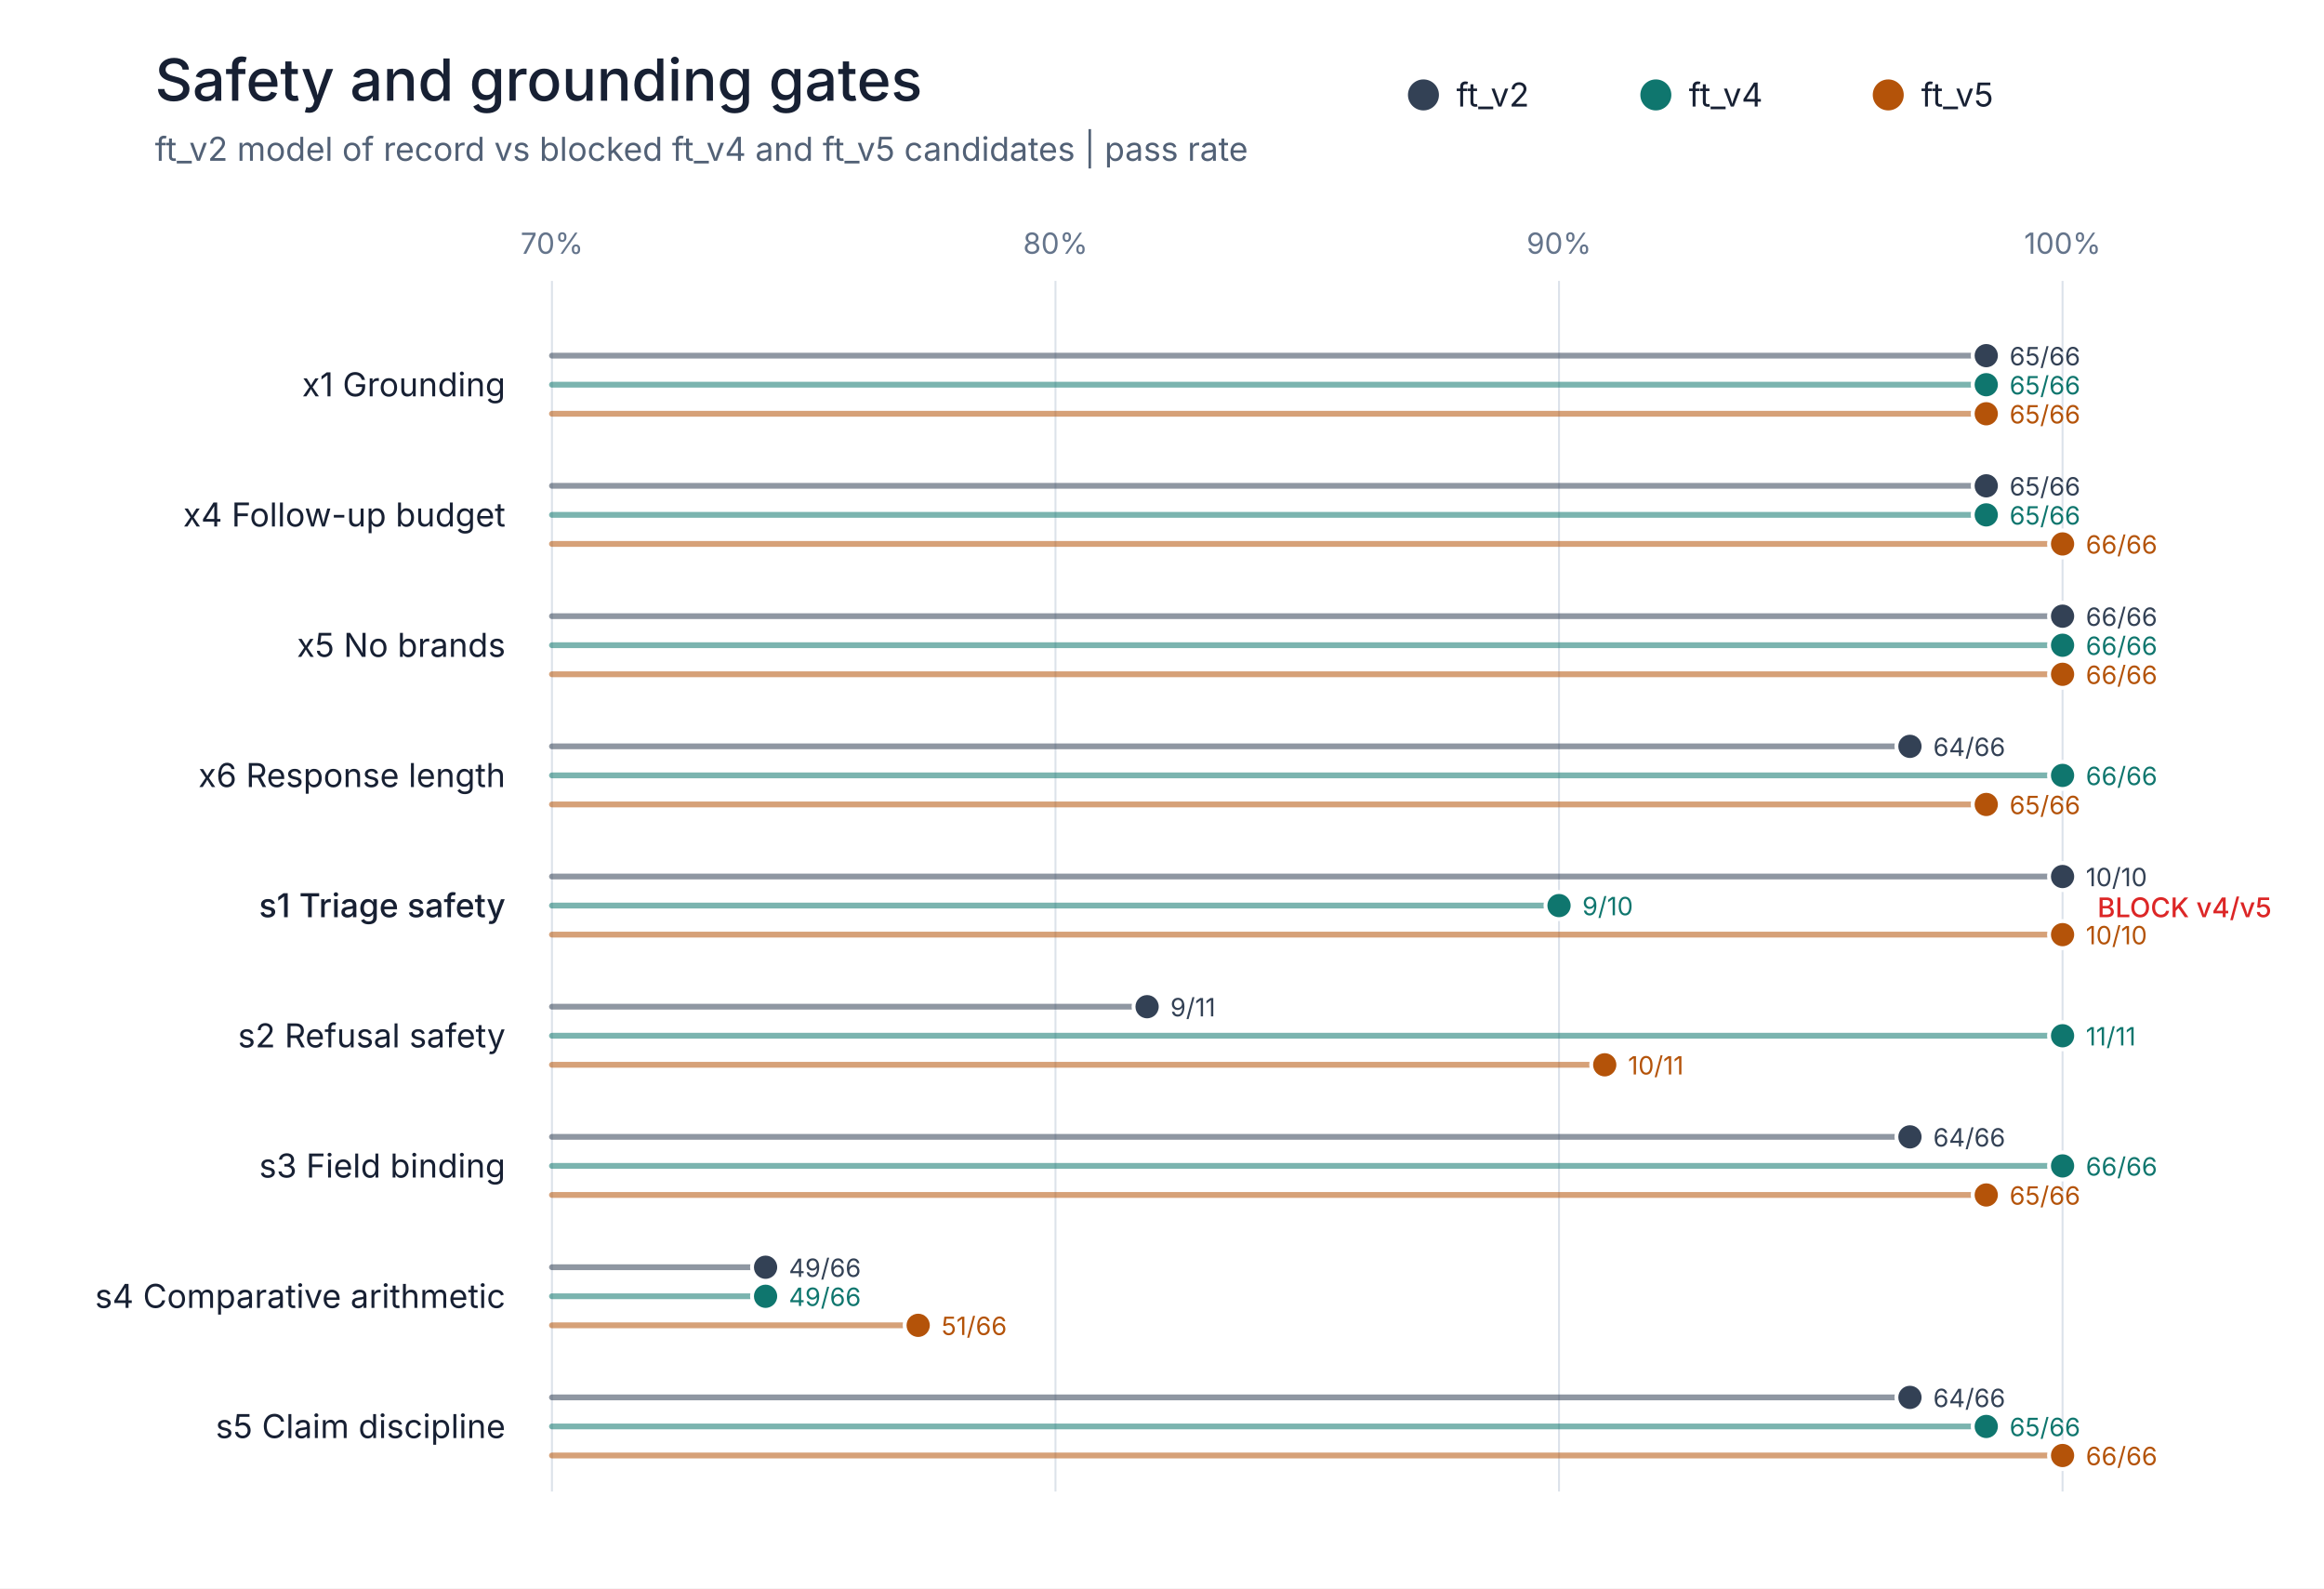
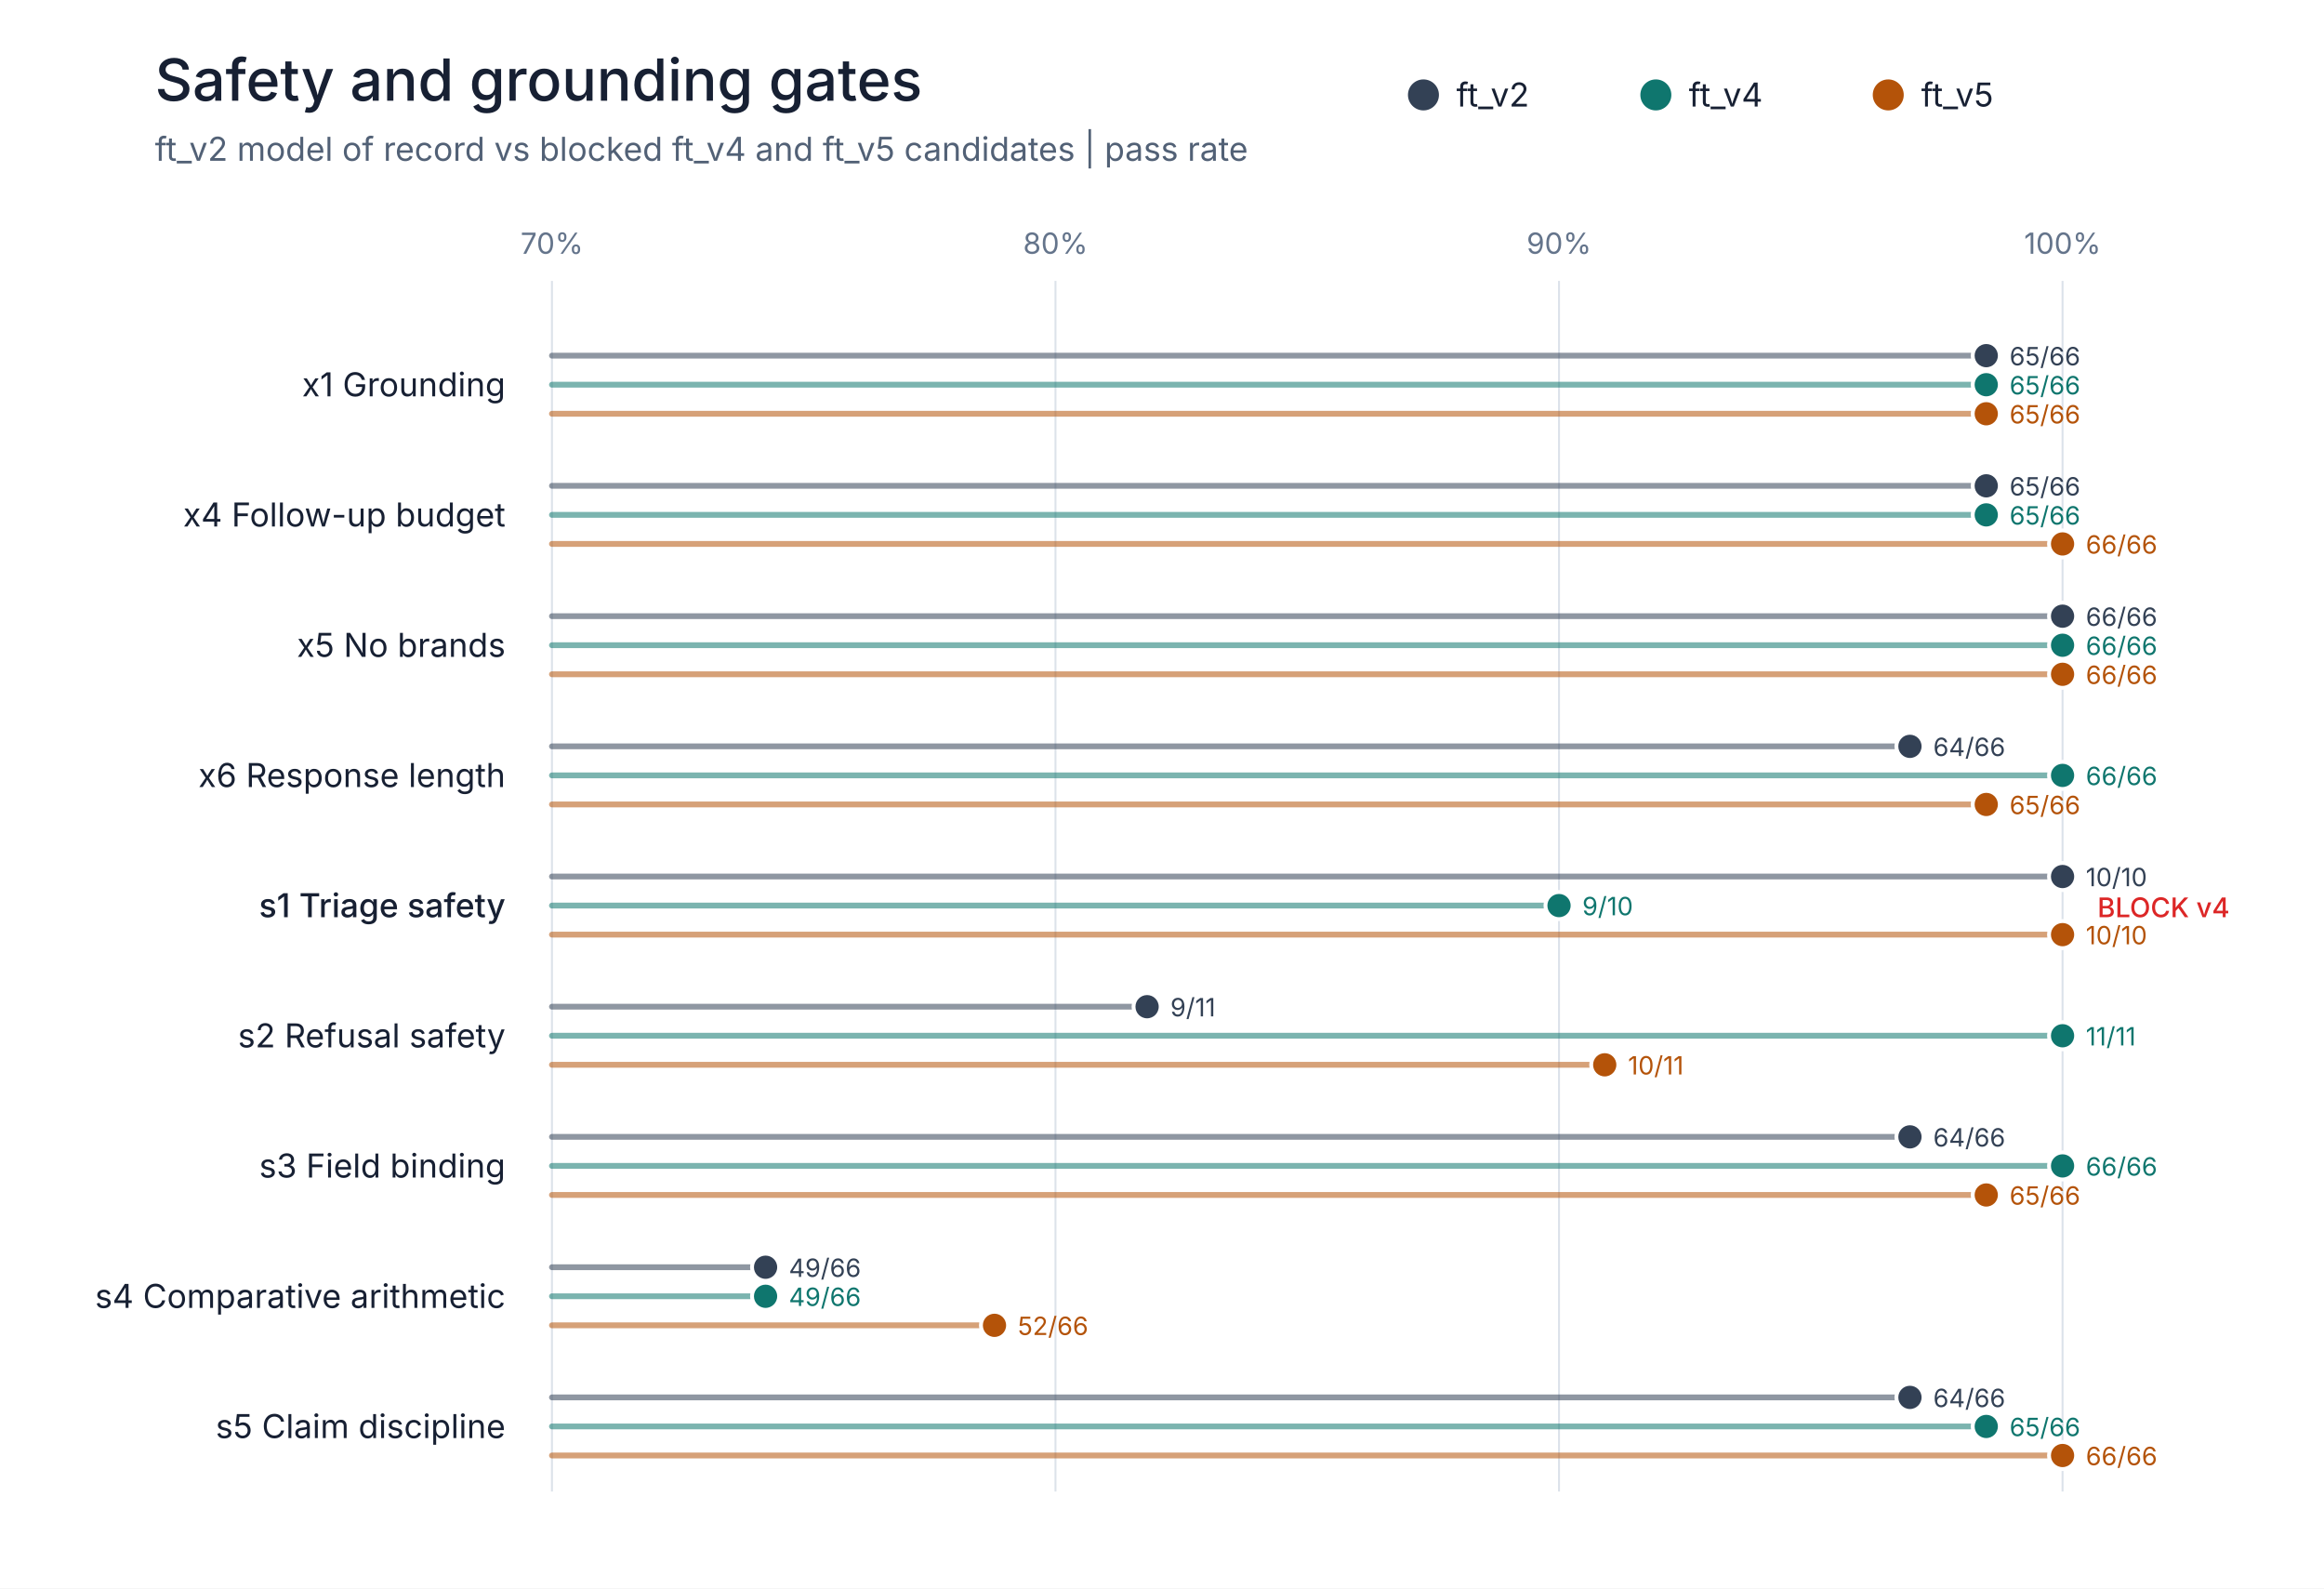
<svg xmlns="http://www.w3.org/2000/svg" width="1200" height="820" viewBox="0 0 1200 820" role="img" aria-labelledby="title desc">
  <rect width="1200" height="820" fill="#ffffff" />
  <text x="80.0" y="52.0" text-anchor="start" font-family="Inter,Arial,sans-serif" font-size="30" font-weight="500" fill="#172033">Safety and grounding gates</text>
  <text x="80.0" y="83.0" text-anchor="start" font-family="Inter,Arial,sans-serif" font-size="17" font-weight="400" fill="#526176">ft_v2 model of record vs blocked ft_v4 and ft_v5 candidates | pass rate</text>
  <circle cx="735" cy="49" r="8" fill="#334155" />
  <text x="752.0" y="55.0" text-anchor="start" font-family="Inter,Arial,sans-serif" font-size="17" font-weight="400" fill="#172033">ft_v2</text>
  <circle cx="855" cy="49" r="8" fill="#0f766e" />
  <text x="872.0" y="55.0" text-anchor="start" font-family="Inter,Arial,sans-serif" font-size="17" font-weight="400" fill="#172033">ft_v4</text>
  <circle cx="975" cy="49" r="8" fill="#b45309" />
  <text x="992.0" y="55.0" text-anchor="start" font-family="Inter,Arial,sans-serif" font-size="17" font-weight="400" fill="#172033">ft_v5</text>
  <line x1="285.0" y1="145" x2="285.0" y2="770" stroke="#dce2ea" />
  <text x="285.0" y="131.0" text-anchor="middle" font-family="Inter,Arial,sans-serif" font-size="15" font-weight="400" fill="#64748b">70%</text>
  <line x1="545.0" y1="145" x2="545.0" y2="770" stroke="#dce2ea" />
  <text x="545.0" y="131.0" text-anchor="middle" font-family="Inter,Arial,sans-serif" font-size="15" font-weight="400" fill="#64748b">80%</text>
  <line x1="805.0" y1="145" x2="805.0" y2="770" stroke="#dce2ea" />
  <text x="805.0" y="131.0" text-anchor="middle" font-family="Inter,Arial,sans-serif" font-size="15" font-weight="400" fill="#64748b">90%</text>
  <line x1="1065.0" y1="145" x2="1065.0" y2="770" stroke="#dce2ea" />
  <text x="1065.0" y="131.0" text-anchor="middle" font-family="Inter,Arial,sans-serif" font-size="15" font-weight="400" fill="#64748b">100%</text>
  <text x="261.0" y="204.6" text-anchor="end" font-family="Inter,Arial,sans-serif" font-size="17" font-weight="400" fill="#172033">x1 Grounding</text>
  <line x1="285" y1="183.6" x2="1025.6" y2="183.6" stroke="#334155" stroke-width="3" stroke-linecap="round" opacity="0.55" />
  <circle cx="1025.6" cy="183.6" r="7" fill="#334155" stroke="#ffffff" stroke-width="2" />
  <text x="1037.6" y="188.6" text-anchor="start" font-family="Inter,Arial,sans-serif" font-size="13" font-weight="400" fill="#334155">65/66</text>
  <line x1="285" y1="198.6" x2="1025.6" y2="198.6" stroke="#0f766e" stroke-width="3" stroke-linecap="round" opacity="0.55" />
  <circle cx="1025.6" cy="198.6" r="7" fill="#0f766e" stroke="#ffffff" stroke-width="2" />
  <text x="1037.6" y="203.6" text-anchor="start" font-family="Inter,Arial,sans-serif" font-size="13" font-weight="400" fill="#0f766e">65/66</text>
  <line x1="285" y1="213.6" x2="1025.6" y2="213.6" stroke="#b45309" stroke-width="3" stroke-linecap="round" opacity="0.55" />
  <circle cx="1025.6" cy="213.6" r="7" fill="#b45309" stroke="#ffffff" stroke-width="2" />
  <text x="1037.6" y="218.6" text-anchor="start" font-family="Inter,Arial,sans-serif" font-size="13" font-weight="400" fill="#b45309">65/66</text>
  <text x="261.0" y="271.8" text-anchor="end" font-family="Inter,Arial,sans-serif" font-size="17" font-weight="400" fill="#172033">x4 Follow-up budget</text>
  <line x1="285" y1="250.8" x2="1025.6" y2="250.8" stroke="#334155" stroke-width="3" stroke-linecap="round" opacity="0.55" />
  <circle cx="1025.6" cy="250.8" r="7" fill="#334155" stroke="#ffffff" stroke-width="2" />
  <text x="1037.6" y="255.8" text-anchor="start" font-family="Inter,Arial,sans-serif" font-size="13" font-weight="400" fill="#334155">65/66</text>
  <line x1="285" y1="265.8" x2="1025.6" y2="265.8" stroke="#0f766e" stroke-width="3" stroke-linecap="round" opacity="0.55" />
  <circle cx="1025.6" cy="265.8" r="7" fill="#0f766e" stroke="#ffffff" stroke-width="2" />
  <text x="1037.6" y="270.8" text-anchor="start" font-family="Inter,Arial,sans-serif" font-size="13" font-weight="400" fill="#0f766e">65/66</text>
  <line x1="285" y1="280.8" x2="1065.0" y2="280.8" stroke="#b45309" stroke-width="3" stroke-linecap="round" opacity="0.55" />
  <circle cx="1065.0" cy="280.8" r="7" fill="#b45309" stroke="#ffffff" stroke-width="2" />
  <text x="1077.0" y="285.8" text-anchor="start" font-family="Inter,Arial,sans-serif" font-size="13" font-weight="400" fill="#b45309">66/66</text>
  <text x="261.0" y="339.1" text-anchor="end" font-family="Inter,Arial,sans-serif" font-size="17" font-weight="400" fill="#172033">x5 No brands</text>
  <line x1="285" y1="318.1" x2="1065.0" y2="318.1" stroke="#334155" stroke-width="3" stroke-linecap="round" opacity="0.55" />
  <circle cx="1065.0" cy="318.1" r="7" fill="#334155" stroke="#ffffff" stroke-width="2" />
  <text x="1077.0" y="323.1" text-anchor="start" font-family="Inter,Arial,sans-serif" font-size="13" font-weight="400" fill="#334155">66/66</text>
  <line x1="285" y1="333.1" x2="1065.0" y2="333.1" stroke="#0f766e" stroke-width="3" stroke-linecap="round" opacity="0.55" />
  <circle cx="1065.0" cy="333.1" r="7" fill="#0f766e" stroke="#ffffff" stroke-width="2" />
  <text x="1077.0" y="338.1" text-anchor="start" font-family="Inter,Arial,sans-serif" font-size="13" font-weight="400" fill="#0f766e">66/66</text>
  <line x1="285" y1="348.1" x2="1065.0" y2="348.1" stroke="#b45309" stroke-width="3" stroke-linecap="round" opacity="0.55" />
  <circle cx="1065.0" cy="348.1" r="7" fill="#b45309" stroke="#ffffff" stroke-width="2" />
  <text x="1077.0" y="353.1" text-anchor="start" font-family="Inter,Arial,sans-serif" font-size="13" font-weight="400" fill="#b45309">66/66</text>
  <text x="261.0" y="406.3" text-anchor="end" font-family="Inter,Arial,sans-serif" font-size="17" font-weight="400" fill="#172033">x6 Response length</text>
  <line x1="285" y1="385.3" x2="986.2" y2="385.3" stroke="#334155" stroke-width="3" stroke-linecap="round" opacity="0.55" />
  <circle cx="986.2" cy="385.3" r="7" fill="#334155" stroke="#ffffff" stroke-width="2" />
  <text x="998.2" y="390.3" text-anchor="start" font-family="Inter,Arial,sans-serif" font-size="13" font-weight="400" fill="#334155">64/66</text>
  <line x1="285" y1="400.3" x2="1065.0" y2="400.3" stroke="#0f766e" stroke-width="3" stroke-linecap="round" opacity="0.55" />
  <circle cx="1065.0" cy="400.3" r="7" fill="#0f766e" stroke="#ffffff" stroke-width="2" />
  <text x="1077.0" y="405.3" text-anchor="start" font-family="Inter,Arial,sans-serif" font-size="13" font-weight="400" fill="#0f766e">66/66</text>
  <line x1="285" y1="415.3" x2="1025.6" y2="415.3" stroke="#b45309" stroke-width="3" stroke-linecap="round" opacity="0.55" />
  <circle cx="1025.6" cy="415.3" r="7" fill="#b45309" stroke="#ffffff" stroke-width="2" />
  <text x="1037.6" y="420.3" text-anchor="start" font-family="Inter,Arial,sans-serif" font-size="13" font-weight="400" fill="#b45309">65/66</text>
  <text x="261.0" y="473.5" text-anchor="end" font-family="Inter,Arial,sans-serif" font-size="17" font-weight="500" fill="#172033">s1 Triage safety</text>
  <line x1="285" y1="452.5" x2="1065.0" y2="452.5" stroke="#334155" stroke-width="3" stroke-linecap="round" opacity="0.55" />
  <circle cx="1065.0" cy="452.5" r="7" fill="#334155" stroke="#ffffff" stroke-width="2" />
  <text x="1077.0" y="457.5" text-anchor="start" font-family="Inter,Arial,sans-serif" font-size="13" font-weight="400" fill="#334155">10/10</text>
  <line x1="285" y1="467.5" x2="805.0" y2="467.5" stroke="#0f766e" stroke-width="3" stroke-linecap="round" opacity="0.55" />
  <circle cx="805.0" cy="467.5" r="7" fill="#0f766e" stroke="#ffffff" stroke-width="2" />
  <text x="817.0" y="472.5" text-anchor="start" font-family="Inter,Arial,sans-serif" font-size="13" font-weight="400" fill="#0f766e">9/10</text>
  <line x1="285" y1="482.5" x2="1065.0" y2="482.5" stroke="#b45309" stroke-width="3" stroke-linecap="round" opacity="0.55" />
  <circle cx="1065.0" cy="482.5" r="7" fill="#b45309" stroke="#ffffff" stroke-width="2" />
  <text x="1077.0" y="487.5" text-anchor="start" font-family="Inter,Arial,sans-serif" font-size="13" font-weight="400" fill="#b45309">10/10</text>
-   <text x="1083.0" y="473.5" text-anchor="start" font-family="Inter,Arial,sans-serif" font-size="14" font-weight="500" fill="#dc2626">BLOCK v4/v5</text>
+   <text x="1083.0" y="473.5" text-anchor="start" font-family="Inter,Arial,sans-serif" font-size="14" font-weight="500" fill="#dc2626">BLOCK v4</text>
  <text x="261.0" y="540.7" text-anchor="end" font-family="Inter,Arial,sans-serif" font-size="17" font-weight="400" fill="#172033">s2 Refusal safety</text>
  <line x1="285" y1="519.7" x2="592.3" y2="519.7" stroke="#334155" stroke-width="3" stroke-linecap="round" opacity="0.55" />
  <circle cx="592.3" cy="519.7" r="7" fill="#334155" stroke="#ffffff" stroke-width="2" />
  <text x="604.3" y="524.7" text-anchor="start" font-family="Inter,Arial,sans-serif" font-size="13" font-weight="400" fill="#334155">9/11</text>
  <line x1="285" y1="534.7" x2="1065.0" y2="534.7" stroke="#0f766e" stroke-width="3" stroke-linecap="round" opacity="0.55" />
  <circle cx="1065.0" cy="534.7" r="7" fill="#0f766e" stroke="#ffffff" stroke-width="2" />
  <text x="1077.0" y="539.7" text-anchor="start" font-family="Inter,Arial,sans-serif" font-size="13" font-weight="400" fill="#0f766e">11/11</text>
  <line x1="285" y1="549.7" x2="828.6" y2="549.7" stroke="#b45309" stroke-width="3" stroke-linecap="round" opacity="0.55" />
  <circle cx="828.6" cy="549.7" r="7" fill="#b45309" stroke="#ffffff" stroke-width="2" />
  <text x="840.6" y="554.7" text-anchor="start" font-family="Inter,Arial,sans-serif" font-size="13" font-weight="400" fill="#b45309">10/11</text>
  <text x="261.0" y="607.9" text-anchor="end" font-family="Inter,Arial,sans-serif" font-size="17" font-weight="400" fill="#172033">s3 Field binding</text>
  <line x1="285" y1="586.9" x2="986.2" y2="586.9" stroke="#334155" stroke-width="3" stroke-linecap="round" opacity="0.55" />
  <circle cx="986.2" cy="586.9" r="7" fill="#334155" stroke="#ffffff" stroke-width="2" />
  <text x="998.2" y="591.9" text-anchor="start" font-family="Inter,Arial,sans-serif" font-size="13" font-weight="400" fill="#334155">64/66</text>
  <line x1="285" y1="601.9" x2="1065.0" y2="601.9" stroke="#0f766e" stroke-width="3" stroke-linecap="round" opacity="0.55" />
  <circle cx="1065.0" cy="601.9" r="7" fill="#0f766e" stroke="#ffffff" stroke-width="2" />
  <text x="1077.0" y="606.9" text-anchor="start" font-family="Inter,Arial,sans-serif" font-size="13" font-weight="400" fill="#0f766e">66/66</text>
  <line x1="285" y1="616.9" x2="1025.6" y2="616.9" stroke="#b45309" stroke-width="3" stroke-linecap="round" opacity="0.55" />
  <circle cx="1025.6" cy="616.9" r="7" fill="#b45309" stroke="#ffffff" stroke-width="2" />
  <text x="1037.6" y="621.9" text-anchor="start" font-family="Inter,Arial,sans-serif" font-size="13" font-weight="400" fill="#b45309">65/66</text>
  <text x="261.0" y="675.2" text-anchor="end" font-family="Inter,Arial,sans-serif" font-size="17" font-weight="400" fill="#172033">s4 Comparative arithmetic</text>
  <line x1="285" y1="654.2" x2="395.3" y2="654.2" stroke="#334155" stroke-width="3" stroke-linecap="round" opacity="0.55" />
  <circle cx="395.3" cy="654.2" r="7" fill="#334155" stroke="#ffffff" stroke-width="2" />
  <text x="407.3" y="659.2" text-anchor="start" font-family="Inter,Arial,sans-serif" font-size="13" font-weight="400" fill="#334155">49/66</text>
  <line x1="285" y1="669.2" x2="395.3" y2="669.2" stroke="#0f766e" stroke-width="3" stroke-linecap="round" opacity="0.55" />
  <circle cx="395.3" cy="669.2" r="7" fill="#0f766e" stroke="#ffffff" stroke-width="2" />
  <text x="407.3" y="674.2" text-anchor="start" font-family="Inter,Arial,sans-serif" font-size="13" font-weight="400" fill="#0f766e">49/66</text>
-   <line x1="285" y1="684.2" x2="474.1" y2="684.2" stroke="#b45309" stroke-width="3" stroke-linecap="round" opacity="0.55" />
-   <circle cx="474.1" cy="684.2" r="7" fill="#b45309" stroke="#ffffff" stroke-width="2" />
-   <text x="486.1" y="689.2" text-anchor="start" font-family="Inter,Arial,sans-serif" font-size="13" font-weight="400" fill="#b45309">51/66</text>
+   <line x1="285" y1="684.2" x2="513.5" y2="684.2" stroke="#b45309" stroke-width="3" stroke-linecap="round" opacity="0.55" />
+   <circle cx="513.5" cy="684.2" r="7" fill="#b45309" stroke="#ffffff" stroke-width="2" />
+   <text x="525.5" y="689.2" text-anchor="start" font-family="Inter,Arial,sans-serif" font-size="13" font-weight="400" fill="#b45309">52/66</text>
  <text x="261.0" y="742.4" text-anchor="end" font-family="Inter,Arial,sans-serif" font-size="17" font-weight="400" fill="#172033">s5 Claim discipline</text>
  <line x1="285" y1="721.4" x2="986.2" y2="721.4" stroke="#334155" stroke-width="3" stroke-linecap="round" opacity="0.55" />
  <circle cx="986.2" cy="721.4" r="7" fill="#334155" stroke="#ffffff" stroke-width="2" />
  <text x="998.2" y="726.4" text-anchor="start" font-family="Inter,Arial,sans-serif" font-size="13" font-weight="400" fill="#334155">64/66</text>
  <line x1="285" y1="736.4" x2="1025.6" y2="736.4" stroke="#0f766e" stroke-width="3" stroke-linecap="round" opacity="0.55" />
  <circle cx="1025.6" cy="736.4" r="7" fill="#0f766e" stroke="#ffffff" stroke-width="2" />
  <text x="1037.6" y="741.4" text-anchor="start" font-family="Inter,Arial,sans-serif" font-size="13" font-weight="400" fill="#0f766e">65/66</text>
  <line x1="285" y1="751.4" x2="1065.0" y2="751.4" stroke="#b45309" stroke-width="3" stroke-linecap="round" opacity="0.55" />
  <circle cx="1065.0" cy="751.4" r="7" fill="#b45309" stroke="#ffffff" stroke-width="2" />
  <text x="1077.0" y="756.4" text-anchor="start" font-family="Inter,Arial,sans-serif" font-size="13" font-weight="400" fill="#b45309">66/66</text>
</svg>
